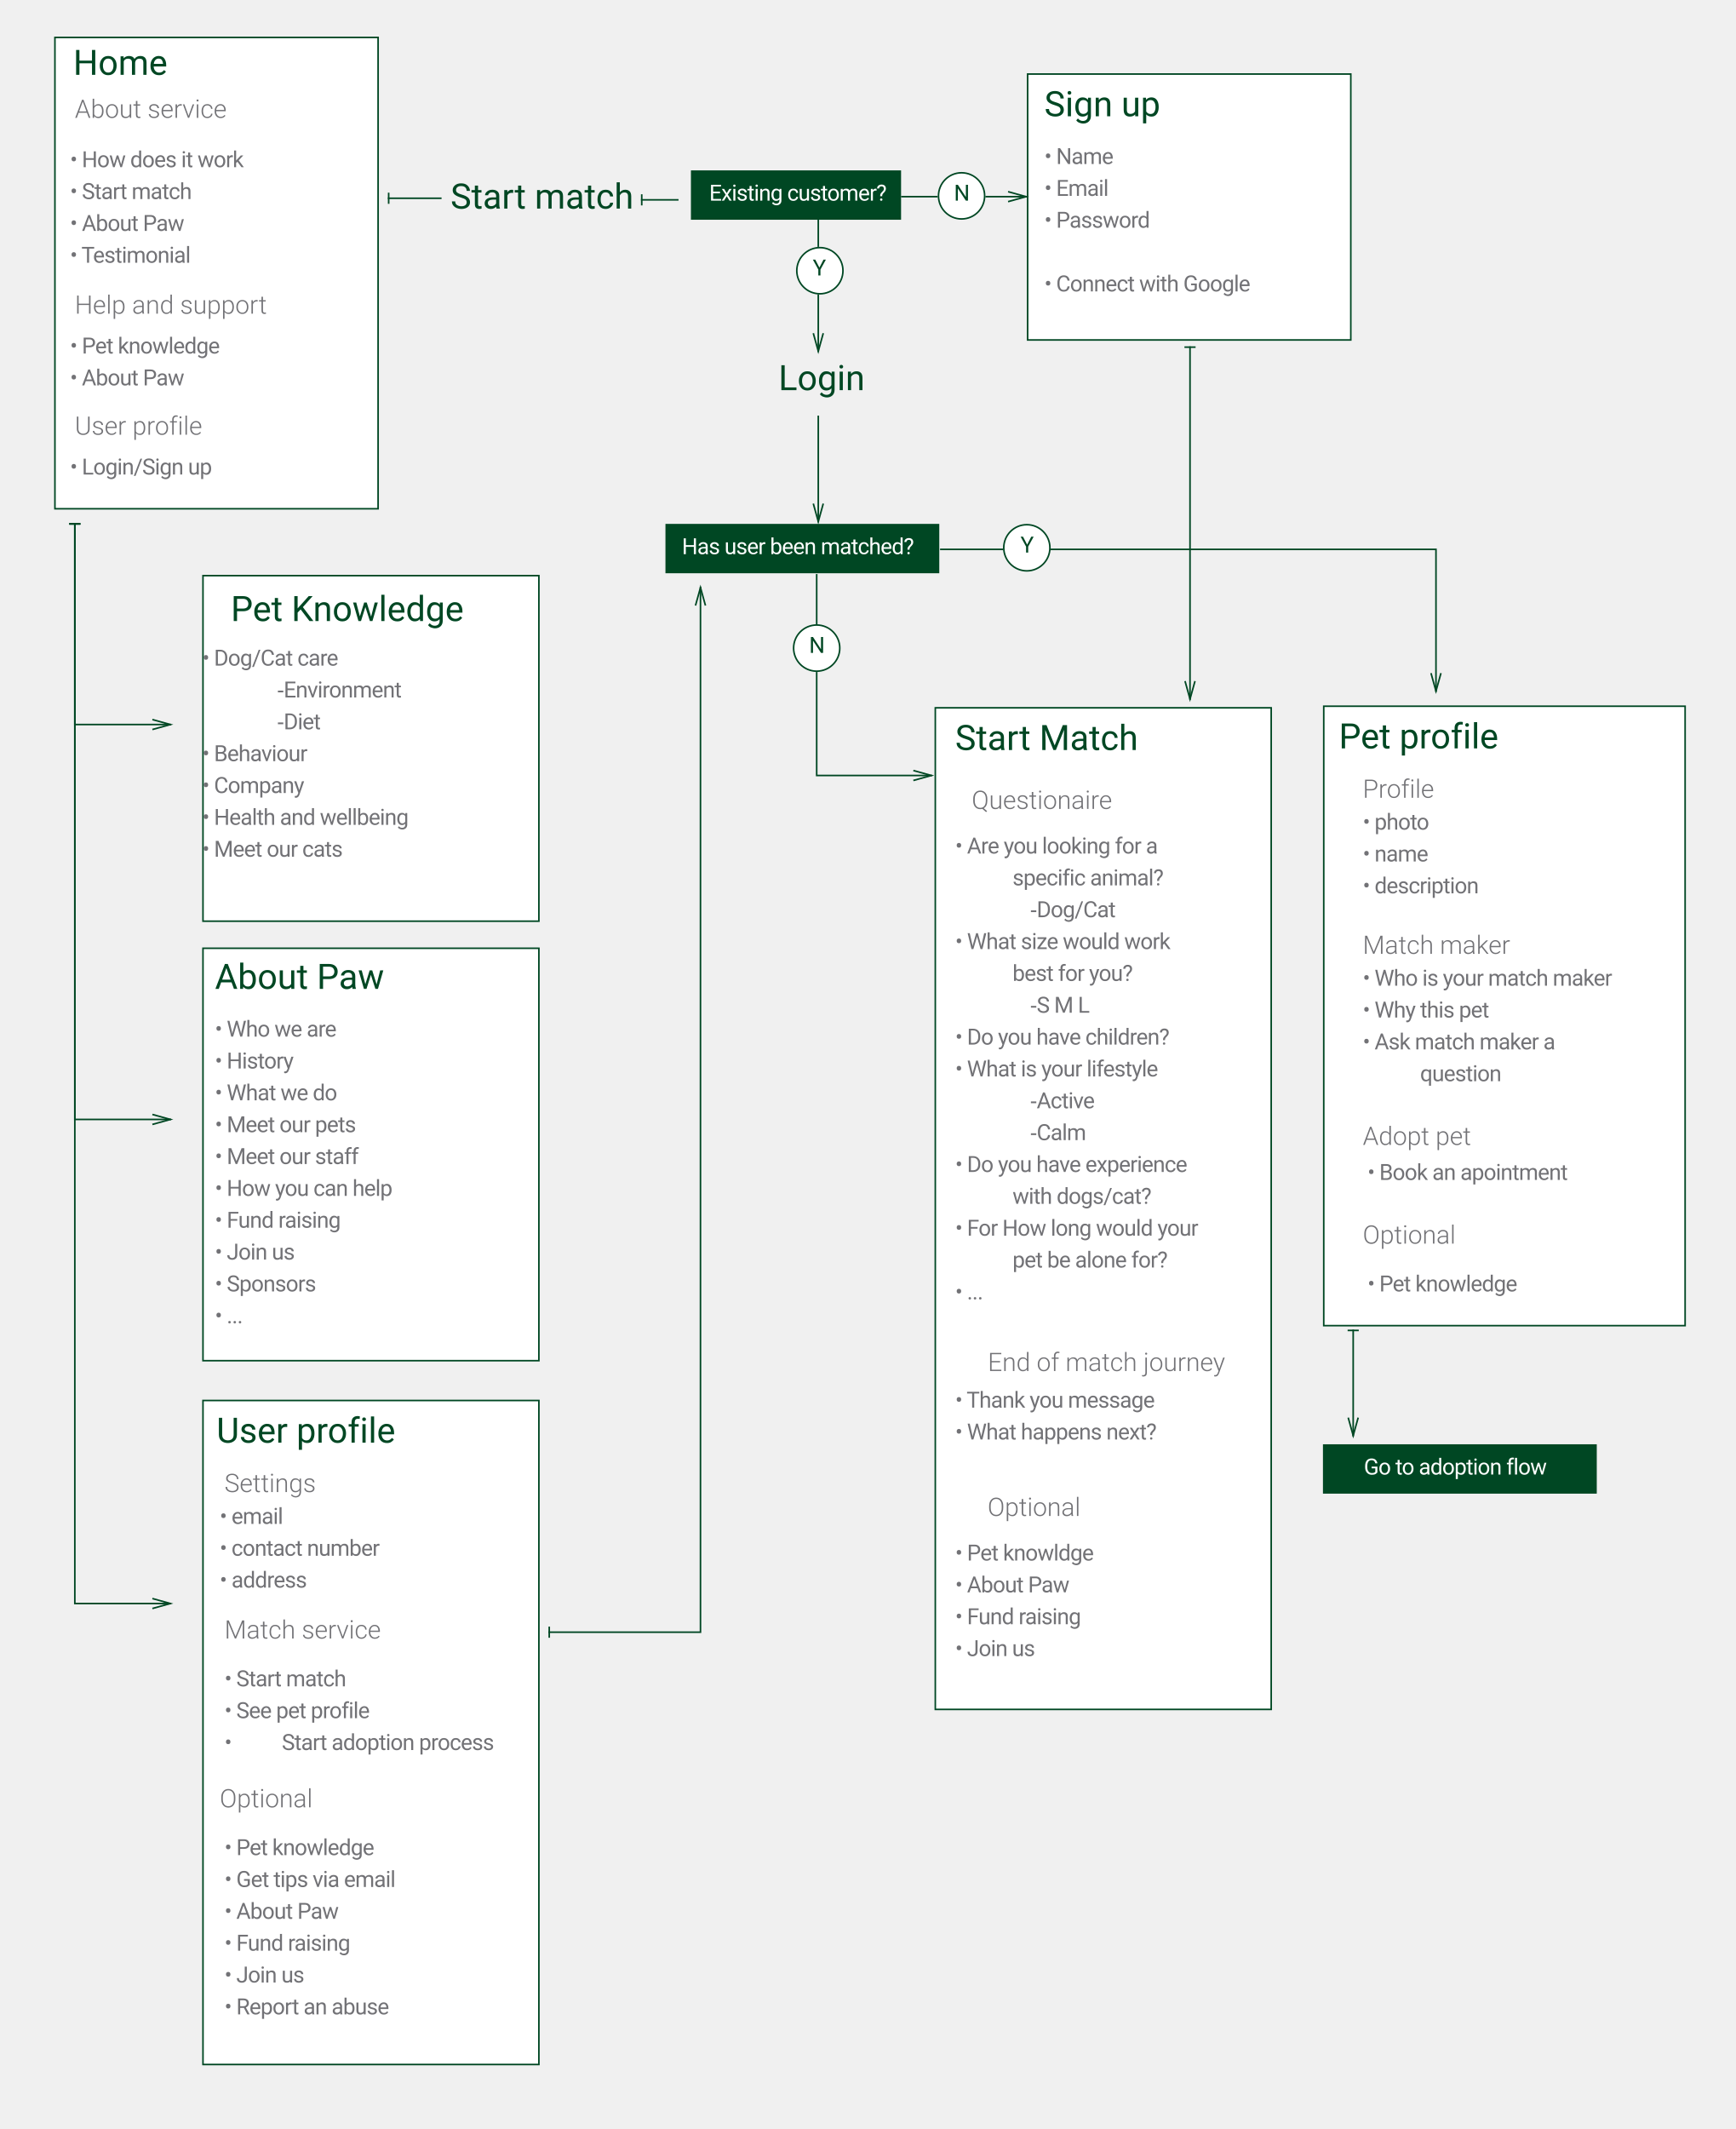
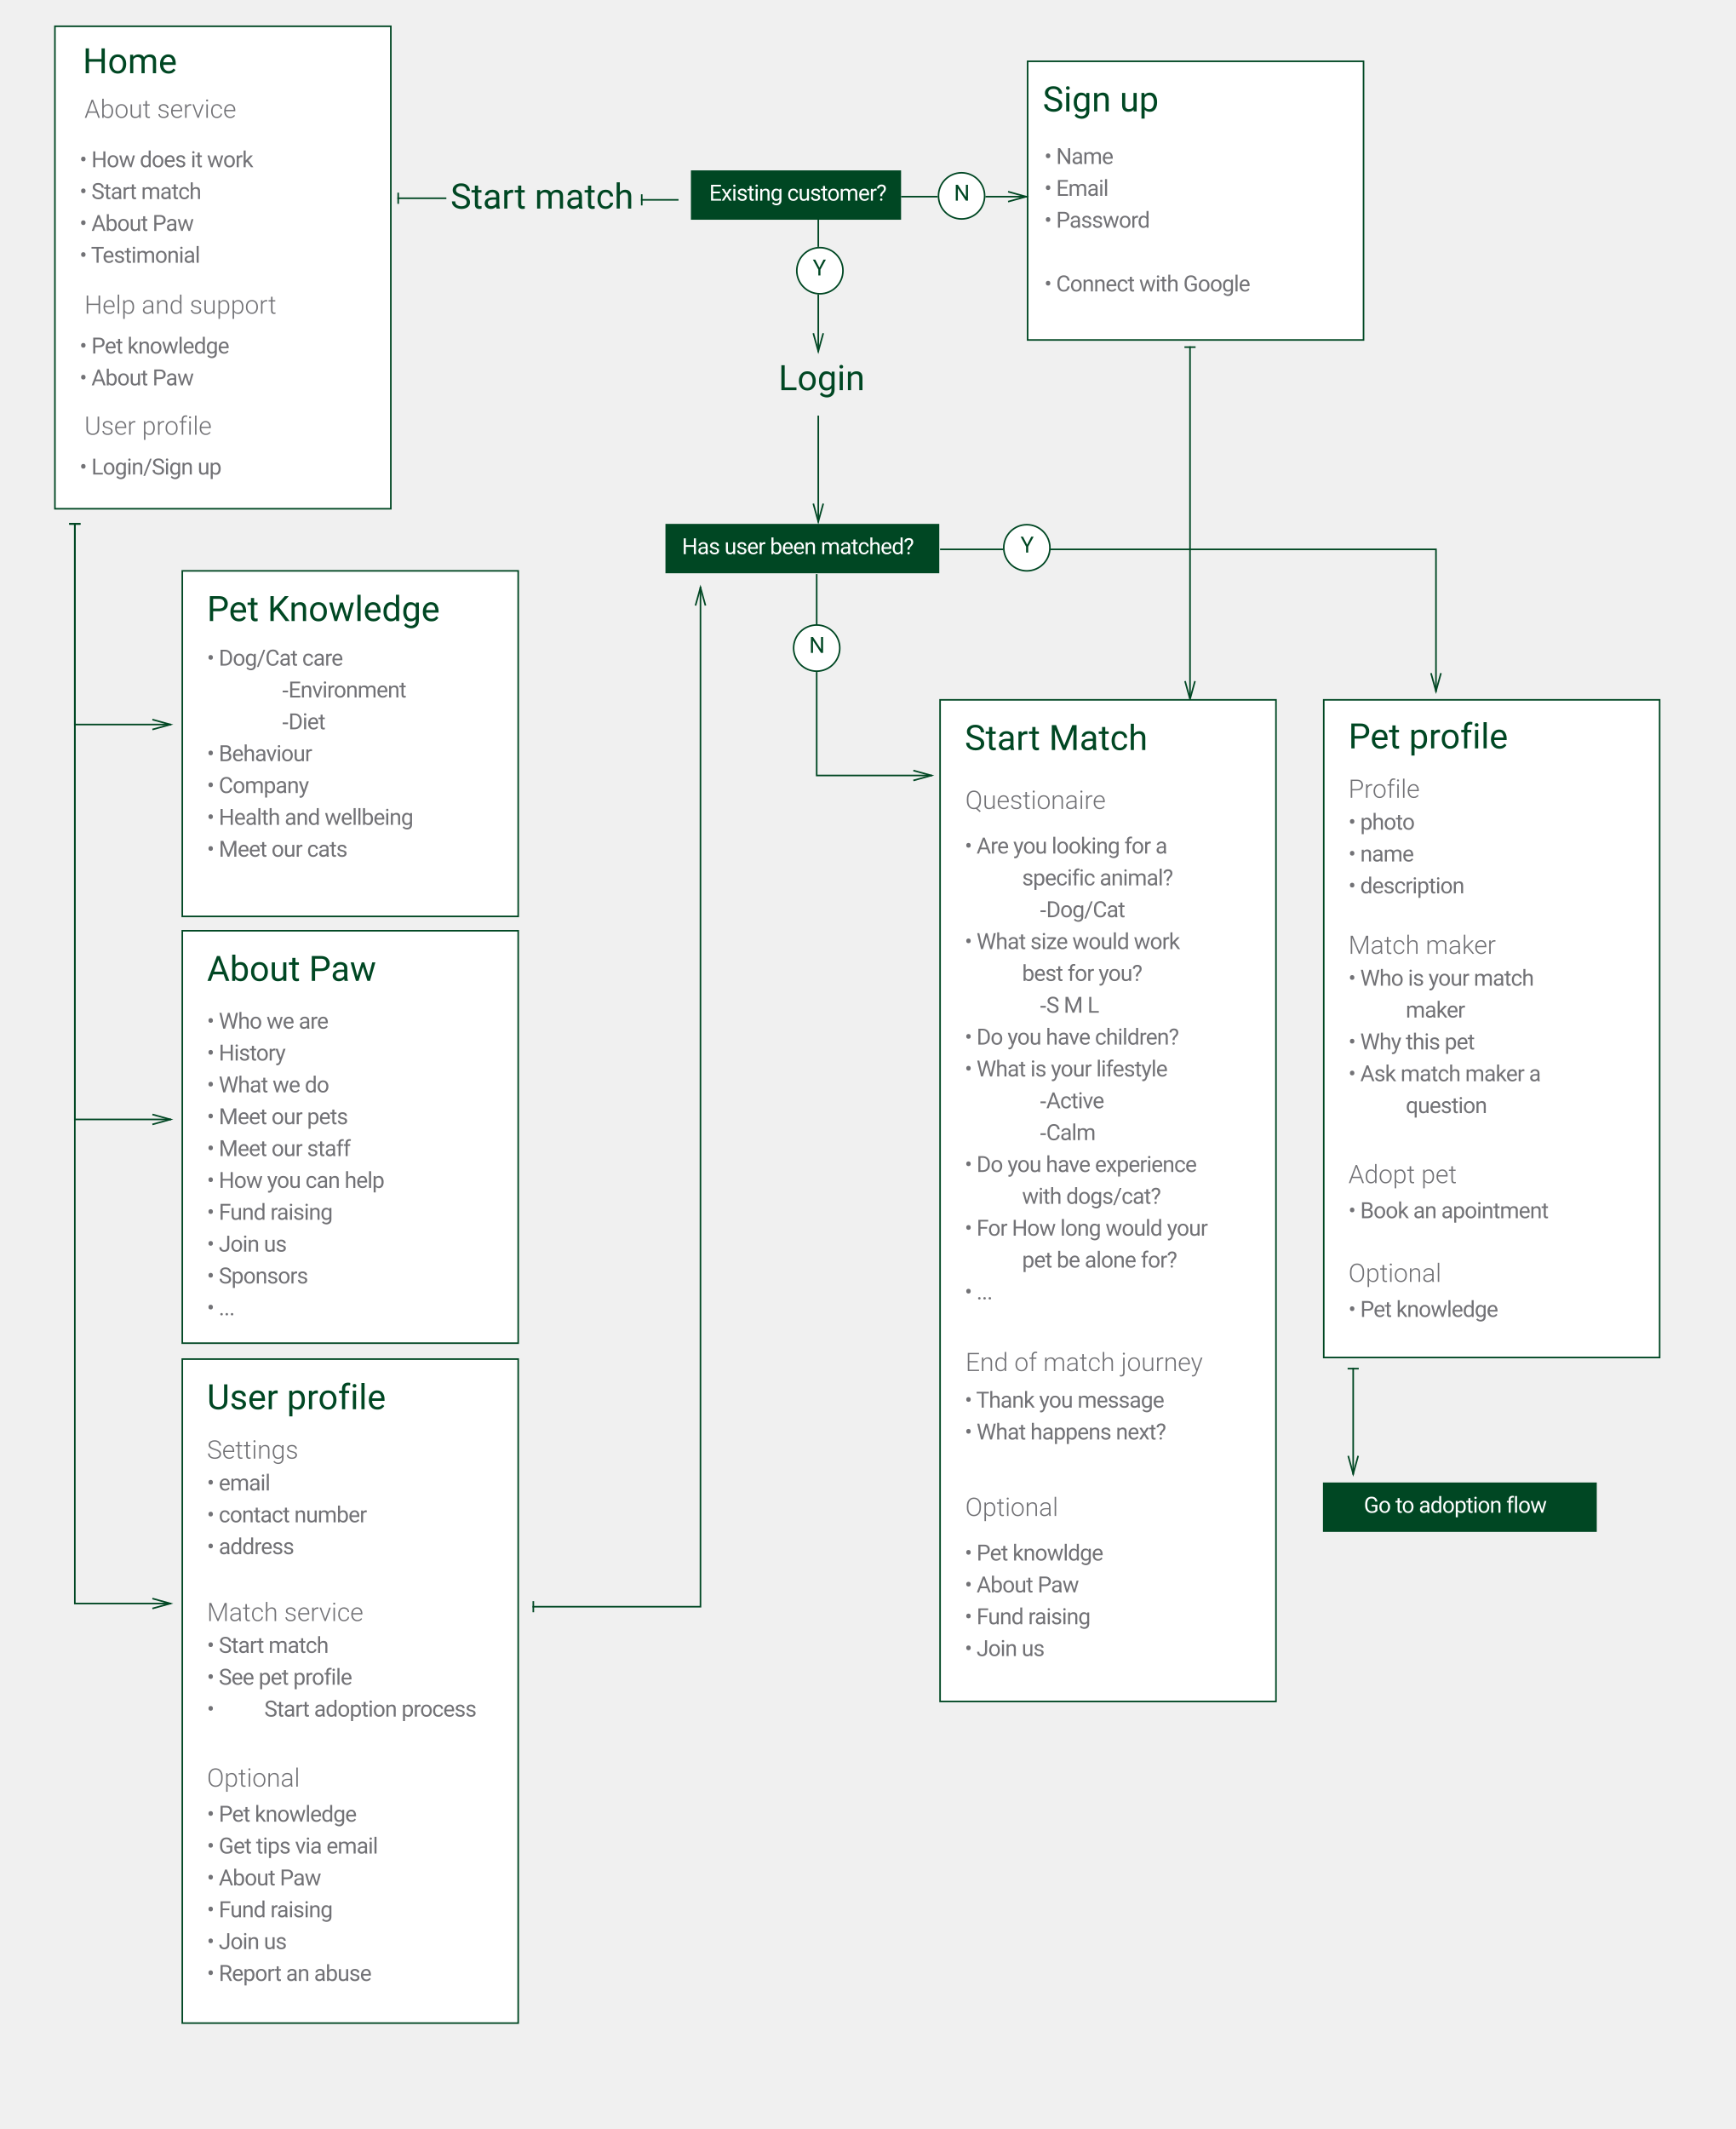
<svg xmlns="http://www.w3.org/2000/svg" xmlns:xlink="http://www.w3.org/1999/xlink" width="1090px" height="1337px" viewBox="0 0 1090 1337" version="1.1">
  <defs>
-     <rect id="path-1" x="34" y="23" width="204" height="297" />
+     <rect id="path-1" x="34" y="16" width="212" height="304" />
    <rect id="path-2" x="0" y="0" width="212" height="218" />
    <rect id="path-3" x="0" y="0" width="212" height="260" />
-     <rect id="path-4" x="0" y="0" width="204" height="168" />
+     <rect id="path-4" x="0" y="0" width="212" height="176" />
    <circle id="path-5" cx="15" cy="15" r="15" />
    <circle id="path-6" cx="15" cy="15" r="15" />
    <circle id="path-7" cx="15" cy="15" r="15" />
    <circle id="path-8" cx="15" cy="15" r="15" />
    <rect id="path-9" x="0" y="0" width="212" height="630" />
    <rect id="path-10" x="0" y="0" width="212" height="418" />
-     <rect id="path-11" x="0" y="0" width="228" height="390" />
+     <rect id="path-11" x="0" y="0" width="212" height="414" />
  </defs>
  <g id="01-Site-Map" stroke="none" stroke-width="1" fill="none" fill-rule="evenodd">
-     <g id="Artboard">
+     <g id="GOOG-map">
      <g id="Rectangle">
        <use fill="#FFFFFF" fill-rule="evenodd" xlink:href="#path-1" />
-         <rect stroke="#004723" stroke-width="1" x="34.5" y="23.5" width="203" height="296" />
+         <rect stroke="#004723" stroke-width="1" x="34.5" y="16.5" width="211" height="303" />
      </g>
      <text id="Home" font-family="Roboto-Regular, Roboto" font-size="22" font-weight="normal" fill="#004723">
-         <tspan x="46" y="47">Home</tspan>
+         <tspan x="52" y="46">Home</tspan>
      </text>
      <text id="•-How-does-it-work-•" font-family="Roboto-Regular, Roboto" font-size="14" font-weight="normal" line-spacing="20" letter-spacing="-0.4" fill="#727276">
-         <tspan x="44" y="105">	•	How does it work</tspan>
-         <tspan x="44" y="125">	•	Start match</tspan>
-         <tspan x="44" y="145">	•	About Paw</tspan>
-         <tspan x="44" y="165">	•	Testimonial</tspan>
-         <tspan x="152.673" y="165" />
+         <tspan x="50" y="105">	•	How does it work</tspan>
+         <tspan x="50" y="125">	•	Start match</tspan>
+         <tspan x="50" y="145">	•	About Paw</tspan>
+         <tspan x="50" y="165">	•	Testimonial</tspan>
+         <tspan x="158.673" y="165" />
      </text>
      <text id="•-Pet-knowledge-•-Ab" font-family="Roboto-Regular, Roboto" font-size="14" font-weight="normal" line-spacing="20" letter-spacing="-0.4" fill="#727276">
-         <tspan x="44" y="222">	•	Pet knowledge</tspan>
-         <tspan x="44" y="242">	•	About Paw</tspan>
-         <tspan x="147.621" y="242" />
+         <tspan x="50" y="222">	•	Pet knowledge</tspan>
+         <tspan x="50" y="242">	•	About Paw</tspan>
+         <tspan x="153.621" y="242" />
      </text>
      <text id="Login/Sign-up" font-family="Roboto-Regular, Roboto" font-size="14" font-weight="normal" line-spacing="20" letter-spacing="-0.4" fill="#727276">
-         <tspan x="44" y="298">	• 	Login/Sign up</tspan>
-       </text>
-       <g id="Group-6" transform="translate(127, 361)">
+         <tspan x="50" y="298">	• 	Login/Sign up</tspan>
+       </text>
+       <g id="Group-6" transform="translate(114, 358)">
        <g id="Rectangle-Copy-2">
          <use fill="#FFFFFF" fill-rule="evenodd" xlink:href="#path-2" />
          <rect stroke="#004723" stroke-width="1" x="0.5" y="0.5" width="211" height="217" />
        </g>
        <text id="Pet-Knowledge" font-family="Roboto-Regular, Roboto" font-size="22" font-weight="normal" fill="#004723">
-           <tspan x="18" y="29">Pet Knowledge</tspan>
+           <tspan x="16" y="32">Pet Knowledge</tspan>
        </text>
        <text id="•-Dog/Cat-care-⁃-Env" font-family="Roboto-Regular, Roboto" font-size="14" font-weight="normal" line-spacing="20" letter-spacing="-0.4" fill="#727276">
-           <tspan x="0" y="57">	•	Dog/Cat care</tspan>
-           <tspan x="0" y="77">	</tspan>
-           <tspan x="47" y="77" font-family="LucidaGrande, Lucida Grande">⁃</tspan>
-           <tspan x="51.153" y="77">	Environment</tspan>
-           <tspan x="0" y="97">	</tspan>
-           <tspan x="47" y="97" font-family="LucidaGrande, Lucida Grande">⁃</tspan>
-           <tspan x="51.153" y="97">	Diet</tspan>
-           <tspan x="0" y="117">	•	Behaviour</tspan>
-           <tspan x="0" y="137">	•	Company</tspan>
-           <tspan x="0" y="157">	•	Health and wellbeing</tspan>
-           <tspan x="0" y="177">	•	Meet our cats</tspan>
-         </text>
-       </g>
-       <g id="Group-7" transform="translate(127, 595)">
+           <tspan x="16" y="60">	•	Dog/Cat care</tspan>
+           <tspan x="16" y="80">	</tspan>
+           <tspan x="63" y="80" font-family="LucidaGrande, Lucida Grande">⁃</tspan>
+           <tspan x="67.153" y="80">	Environment</tspan>
+           <tspan x="16" y="100">	</tspan>
+           <tspan x="63" y="100" font-family="LucidaGrande, Lucida Grande">⁃</tspan>
+           <tspan x="67.153" y="100">	Diet</tspan>
+           <tspan x="16" y="120">	•	Behaviour</tspan>
+           <tspan x="16" y="140">	•	Company</tspan>
+           <tspan x="16" y="160">	•	Health and wellbeing</tspan>
+           <tspan x="16" y="180">	•	Meet our cats</tspan>
+         </text>
+       </g>
+       <g id="Group-7" transform="translate(114, 584)">
        <g id="Rectangle-Copy-3">
          <use fill="#FFFFFF" fill-rule="evenodd" xlink:href="#path-3" />
          <rect stroke="#004723" stroke-width="1" x="0.5" y="0.5" width="211" height="259" />
        </g>
        <text id="About-Paw" font-family="Roboto-Regular, Roboto" font-size="22" font-weight="normal" fill="#004723">
-           <tspan x="8" y="26">About Paw</tspan>
+           <tspan x="16" y="32">About Paw</tspan>
        </text>
        <text id="Who-we-are-History-W" font-family="Roboto-Regular, Roboto" font-size="14" font-weight="normal" line-spacing="20" letter-spacing="-0.4" fill="#727276">
-           <tspan x="8" y="56">	• 	Who we are</tspan>
-           <tspan x="8" y="76">	• 	History</tspan>
-           <tspan x="8" y="96">	• 	What we do</tspan>
-           <tspan x="8" y="116">	• 	Meet our pets</tspan>
-           <tspan x="8" y="136">	• 	Meet our staff</tspan>
-           <tspan x="8" y="156">	• 	How you can help</tspan>
-           <tspan x="8" y="176">	• 	Fund raising</tspan>
-           <tspan x="8" y="196">	• 	Join us</tspan>
-           <tspan x="8" y="216">	• 	Sponsors</tspan>
-           <tspan x="8" y="236">	• 	...</tspan>
-         </text>
-       </g>
-       <g id="Group-4" transform="translate(645, 46)">
+           <tspan x="16" y="62">	• 	Who we are</tspan>
+           <tspan x="16" y="82">	• 	History</tspan>
+           <tspan x="16" y="102">	• 	What we do</tspan>
+           <tspan x="16" y="122">	• 	Meet our pets</tspan>
+           <tspan x="16" y="142">	• 	Meet our staff</tspan>
+           <tspan x="16" y="162">	• 	How you can help</tspan>
+           <tspan x="16" y="182">	• 	Fund raising</tspan>
+           <tspan x="16" y="202">	• 	Join us</tspan>
+           <tspan x="16" y="222">	• 	Sponsors</tspan>
+           <tspan x="16" y="242">	• 	...</tspan>
+         </text>
+       </g>
+       <g id="Group-4" transform="translate(645, 38)">
        <g id="Group-3">
          <g id="Rectangle-Copy-4">
            <use fill="#FFFFFF" fill-rule="evenodd" xlink:href="#path-4" />
-             <rect stroke="#004723" stroke-width="1" x="0.5" y="0.5" width="203" height="167" />
+             <rect stroke="#004723" stroke-width="1" x="0.5" y="0.5" width="211" height="175" />
          </g>
          <text id="Sign-up" font-family="Roboto-Regular, Roboto" font-size="22" font-weight="normal" fill="#004723">
-             <tspan x="11" y="27">Sign up</tspan>
+             <tspan x="10" y="32">Sign up</tspan>
          </text>
          <text id="•-Name-•-Email-•-Pas" font-family="Roboto-Regular, Roboto" font-size="14" font-weight="normal" line-spacing="20" letter-spacing="-0.4" fill="#727276">
-             <tspan x="11" y="57">	• 	Name</tspan>
-             <tspan x="11" y="77">	• 	Email</tspan>
-             <tspan x="11" y="97">	• 	Password</tspan>
-             <tspan x="47" y="117" />
-             <tspan x="11" y="137">	• 	Connect with Google</tspan>
+             <tspan x="11" y="65">	• 	Name</tspan>
+             <tspan x="11" y="85">	• 	Email</tspan>
+             <tspan x="11" y="105">	• 	Password</tspan>
+             <tspan x="47" y="125" />
+             <tspan x="11" y="145">	• 	Connect with Google</tspan>
          </text>
        </g>
      </g>
      <path d="M403.102,125.5 L425.705,125.5" id="Line" stroke="#004723" stroke-linecap="square" />
      <path id="Line-decoration-1" d="M403.102,122.5 L403.102,128.5" stroke="#004723" stroke-linecap="square" />
-       <path d="M244.135,124.5 L276.865,124.5" id="Line-Copy-7" stroke="#004723" stroke-linecap="square" />
-       <path id="Line-Copy-7-decoration-1" d="M244.135,121.5 L244.135,127.5" stroke="#004723" stroke-linecap="square" />
-       <polyline id="Line-Copy-10" stroke="#004723" stroke-linecap="square" points="345 1025 440 1025 440 369" />
-       <path id="Line-Copy-10-decoration-1" d="M345,1022 L345,1028" stroke="#004723" stroke-linecap="square" />
+       <path d="M250.123,124.5 L279.877,124.5" id="Line-Copy-7" stroke="#004723" stroke-linecap="square" />
+       <path id="Line-Copy-7-decoration-1" d="M250.123,121.5 L250.123,127.5" stroke="#004723" stroke-linecap="square" />
+       <polyline id="Line-Copy-10" stroke="#004723" stroke-linecap="square" points="335 1009 440 1009 440 369" />
+       <path id="Line-Copy-10-decoration-1" d="M335,1006 L335,1012" stroke="#004723" stroke-linecap="square" />
      <path id="Line-Copy-10-decoration-2" d="M443,379.8 L440,369 L437,379.8" stroke="#004723" stroke-linecap="square" />
      <path d="M566.5,123.5 L644.5,123.5" id="Line-Copy" stroke="#004723" stroke-linecap="square" />
      <path id="Line-Copy-decoration-1" d="M633.7,126.5 L644.5,123.5 L633.7,120.5" stroke="#004723" stroke-linecap="square" />
      <polyline id="Line-Copy-2" stroke="#004723" stroke-linecap="square" points="591 345 902 345 902 434" />
      <path id="Line-Copy-2-decoration-1" d="M899,423.2 L902,434 L905,423.2" stroke="#004723" stroke-linecap="square" />
      <path d="M514,138 L514,220.538" id="Line-Copy" stroke="#004723" stroke-linecap="square" />
      <path id="Line-Copy-decoration-1" d="M511,209.738 L514,220.538 L517,209.738" stroke="#004723" stroke-linecap="square" />
      <path d="M514,261.5 L514,327.538" id="Line-Copy-6" stroke="#004723" stroke-linecap="square" />
      <path id="Line-Copy-6-decoration-1" d="M511,316.738 L514,327.538 L517,316.738" stroke="#004723" stroke-linecap="square" />
-       <path d="M850,835.5 L850,901.538" id="Line-Copy-9" stroke="#004723" stroke-linecap="square" />
-       <path id="Line-Copy-9-decoration-1" d="M853,835.5 L847,835.5" stroke="#004723" stroke-linecap="square" />
-       <path id="Line-Copy-9-decoration-2" d="M847,890.738 L850,901.538 L853,890.738" stroke="#004723" stroke-linecap="square" />
+       <path d="M850,859.5 L850,925.538" id="Line-Copy-9" stroke="#004723" stroke-linecap="square" />
+       <path id="Line-Copy-9-decoration-1" d="M853,859.5 L847,859.5" stroke="#004723" stroke-linecap="square" />
+       <path id="Line-Copy-9-decoration-2" d="M847,914.738 L850,925.538 L853,914.738" stroke="#004723" stroke-linecap="square" />
      <g id="Group" transform="translate(589, 108)">
        <g id="Oval">
          <use fill="#FFFFFF" fill-rule="evenodd" xlink:href="#path-5" />
          <circle stroke="#004723" stroke-width="1" cx="15" cy="15" r="14.5" />
        </g>
        <text id="N" font-family="Roboto-Regular, Roboto" font-size="14" font-weight="normal" line-spacing="20" letter-spacing="-0.4" fill="#004723">
          <tspan x="10.21" y="18">N</tspan>
        </text>
      </g>
      <g id="Group-Copy" transform="translate(500, 155)">
        <g id="Oval">
          <use fill="#FFFFFF" fill-rule="evenodd" xlink:href="#path-6" />
          <circle stroke="#004723" stroke-width="1" cx="15" cy="15" r="14.5" />
        </g>
        <text id="Y" font-family="Roboto-Regular, Roboto" font-size="14" font-weight="normal" line-spacing="20" letter-spacing="-0.4" fill="#004723">
          <tspan x="10.496" y="18">Y</tspan>
        </text>
      </g>
      <g id="Group-2" transform="translate(434, 107)">
        <rect id="Rectangle-2" fill="#004723" x="0" y="0" width="132" height="31" />
        <text id="Existing-customer?" font-family="Roboto-Regular, Roboto" font-size="14" font-weight="normal" line-spacing="20" letter-spacing="-0.4" fill="#FFFFFF">
          <tspan x="11.476" y="19">Existing customer?</tspan>
        </text>
      </g>
      <path d="M747.5,218 L747.5,439" id="Line-Copy-8" stroke="#004723" stroke-linecap="square" transform="translate(747.5, 328.5) scale(-1, 1) translate(-747.5, -328.5) " />
      <path id="Line-Copy-8-decoration-1" d="M750.5,218 L744.5,218" stroke="#004723" stroke-linecap="square" />
      <path id="Line-Copy-8-decoration-2" d="M744.5,428.2 L747.5,439 L750.5,428.2" stroke="#004723" stroke-linecap="square" />
      <polyline id="Line-Copy-3" stroke="#004723" stroke-linecap="square" points="513 361 513 487 585 487" />
      <path id="Line-Copy-3-decoration-1" d="M574.2,490 L585,487 L574.2,484" stroke="#004723" stroke-linecap="square" />
      <polyline id="Line-Copy-4" stroke="#004723" stroke-linecap="square" points="47 329 47 455 107 455" />
      <path id="Line-Copy-4-decoration-1" d="M50,329 L44,329" stroke="#004723" stroke-linecap="square" />
      <path id="Line-Copy-4-decoration-2" d="M96.2,458 L107,455 L96.2,452" stroke="#004723" stroke-linecap="square" />
      <polyline id="Line-Copy-4" stroke="#004723" stroke-linecap="square" points="47 329 47 703 107 703" />
      <path id="Line-Copy-4-decoration-1" d="M50,329 L44,329" stroke="#004723" stroke-linecap="square" />
      <path id="Line-Copy-4-decoration-2" d="M96.2,706 L107,703 L96.2,700" stroke="#004723" stroke-linecap="square" />
      <polyline id="Line-Copy-4" stroke="#004723" stroke-linecap="square" points="47 329 47 1007 107 1007" />
      <path id="Line-Copy-4-decoration-1" d="M50,329 L44,329" stroke="#004723" stroke-linecap="square" />
      <path id="Line-Copy-4-decoration-2" d="M96.2,1010 L107,1007 L96.2,1004" stroke="#004723" stroke-linecap="square" />
      <g id="Group-Copy-2" transform="translate(498, 392)">
        <g id="Oval">
          <use fill="#FFFFFF" fill-rule="evenodd" xlink:href="#path-7" />
          <circle stroke="#004723" stroke-width="1" cx="15" cy="15" r="14.5" />
        </g>
        <text id="N" font-family="Roboto-Regular, Roboto" font-size="14" font-weight="normal" line-spacing="20" letter-spacing="-0.4" fill="#004723">
          <tspan x="10.21" y="18">N</tspan>
        </text>
      </g>
      <g id="Group-Copy-2" transform="translate(630, 329)">
        <g id="Oval">
          <use fill="#FFFFFF" fill-rule="evenodd" xlink:href="#path-8" />
          <circle stroke="#004723" stroke-width="1" cx="15" cy="15" r="14.5" />
        </g>
        <text id="Y" font-family="Roboto-Regular, Roboto" font-size="14" font-weight="normal" line-spacing="20" letter-spacing="-0.4" fill="#004723">
          <tspan x="10.996" y="18">Y</tspan>
        </text>
      </g>
      <g id="Group-2-Copy" transform="translate(418, 329)">
        <rect id="Rectangle-2" fill="#004723" x="0" y="0" width="172" height="31" />
        <text id="Has-user-been-matche" font-family="Roboto-Regular, Roboto" font-size="14" font-weight="normal" line-spacing="20" letter-spacing="-0.4" fill="#FFFFFF">
          <tspan x="10.332" y="19">Has user been matched?</tspan>
        </text>
      </g>
-       <g id="Group-2-Copy-2" transform="translate(831, 907)">
+       <g id="Group-2-Copy-2" transform="translate(831, 931)">
        <rect id="Rectangle-2" fill="#004723" x="0" y="0" width="172" height="31" />
        <text id="Go-to-adoption-flow" font-family="Roboto-Regular, Roboto" font-size="14" font-weight="normal" line-spacing="20" letter-spacing="-0.4" fill="#FFFFFF">
          <tspan x="25.688" y="19">Go to adoption flow</tspan>
        </text>
      </g>
      <text id="About-service" font-family="Roboto-Light, Roboto" font-size="16" font-weight="300" line-spacing="22" fill="#727276">
-         <tspan x="47" y="74">About service</tspan>
+         <tspan x="53" y="74">About service</tspan>
      </text>
      <text id="Help-and-support" font-family="Roboto-Light, Roboto" font-size="16" font-weight="300" line-spacing="22" fill="#727276">
-         <tspan x="47" y="197">Help and support</tspan>
+         <tspan x="53" y="197">Help and support</tspan>
      </text>
      <text id="User-profile" font-family="Roboto-Light, Roboto" font-size="16" font-weight="300" line-spacing="22" fill="#727276">
-         <tspan x="47" y="273">User profile</tspan>
-       </text>
-       <g id="Group-9" transform="translate(587, 444)">
-         <g id="Group-5">
-           <g id="Rectangle-Copy-5">
-             <use fill="#FFFFFF" fill-rule="evenodd" xlink:href="#path-9" />
-             <rect stroke="#004723" stroke-width="1" x="0.5" y="0.5" width="211" height="629" />
-           </g>
-           <text id="Start-Match" font-family="Roboto-Regular, Roboto" font-size="22" font-weight="normal" fill="#004723">
-             <tspan x="13" y="27">Start Match</tspan>
-           </text>
-           <text id="•-Are-you-looking-fo" font-family="Roboto-Regular, Roboto" font-size="14" font-weight="normal" line-spacing="20" letter-spacing="-0.4" fill="#727276">
-             <tspan x="13" y="92">	•	Are you looking for a </tspan>
-             <tspan x="49" y="112">specific animal?</tspan>
-             <tspan x="13" y="132">	</tspan>
-             <tspan x="60" y="132" font-family="LucidaGrande, Lucida Grande">⁃</tspan>
-             <tspan x="64.153" y="132">	Dog/Cat</tspan>
-             <tspan x="13" y="152">	•	What size would work </tspan>
-             <tspan x="49" y="172">best for you?</tspan>
-             <tspan x="13" y="192">	</tspan>
-             <tspan x="60" y="192" font-family="LucidaGrande, Lucida Grande">⁃</tspan>
-             <tspan x="64.153" y="192">	S M L</tspan>
-             <tspan x="13" y="212">	•	Do you have children?</tspan>
-             <tspan x="13" y="232">	•	What is your lifestyle</tspan>
-             <tspan x="13" y="252">	</tspan>
-             <tspan x="60" y="252" font-family="LucidaGrande, Lucida Grande">⁃</tspan>
-             <tspan x="64.153" y="252">	Active</tspan>
-             <tspan x="13" y="272">	</tspan>
-             <tspan x="60" y="272" font-family="LucidaGrande, Lucida Grande">⁃</tspan>
-             <tspan x="64.153" y="272">	Calm</tspan>
-             <tspan x="13" y="292">	•	Do you have experience </tspan>
-             <tspan x="49" y="312">with dogs/cat?</tspan>
-             <tspan x="13" y="332">	•	For How long would your </tspan>
-             <tspan x="49" y="352">pet be alone for?</tspan>
-             <tspan x="13" y="372">	•	...</tspan>
-           </text>
-           <text id="Optional-Copy" font-family="Roboto-Light, Roboto" font-size="16" font-weight="300" line-spacing="22" fill="#727276">
-             <tspan x="33.336" y="508">Optional</tspan>
-           </text>
-           <text id="End-of-match-journey" font-family="Roboto-Light, Roboto" font-size="16" font-weight="300" line-spacing="22" fill="#727276">
-             <tspan x="33.469" y="417">End of match journey</tspan>
-           </text>
-           <text id="Questionaire" font-family="Roboto-Light, Roboto" font-size="16" font-weight="300" line-spacing="22" fill="#727276">
-             <tspan x="23.367" y="64">Questionaire</tspan>
-           </text>
-           <text id="Thank-you-message-Wh" font-family="Roboto-Regular, Roboto" font-size="14" font-weight="normal" line-spacing="20" letter-spacing="-0.4" fill="#727276">
-             <tspan x="13" y="440">	• 	Thank you message</tspan>
-             <tspan x="13" y="460">	• 	What happens next?</tspan>
-           </text>
-           <text id="Pet-knowldge-About-P" font-family="Roboto-Regular, Roboto" font-size="14" font-weight="normal" line-spacing="20" letter-spacing="-0.4" fill="#727276">
-             <tspan x="13" y="536">	• 	Pet knowldge</tspan>
-             <tspan x="13" y="556">	• 	About Paw</tspan>
-             <tspan x="13" y="576">	• 	Fund raising</tspan>
-             <tspan x="13" y="596">	• 	Join us</tspan>
-           </text>
-         </g>
-       </g>
-       <g id="Group-12" transform="translate(127, 879)">
+         <tspan x="53" y="273">User profile</tspan>
+       </text>
+       <g id="Group-8" transform="translate(590, 439)">
+         <g id="Rectangle-Copy-5">
+           <use fill="#FFFFFF" fill-rule="evenodd" xlink:href="#path-9" />
+           <rect stroke="#004723" stroke-width="1" x="0.5" y="0.5" width="211" height="629" />
+         </g>
+         <text id="Start-Match" font-family="Roboto-Regular, Roboto" font-size="22" font-weight="normal" fill="#004723">
+           <tspan x="16" y="32">Start Match</tspan>
+         </text>
+         <text id="•-Are-you-looking-fo" font-family="Roboto-Regular, Roboto" font-size="14" font-weight="normal" line-spacing="20" letter-spacing="-0.4" fill="#727276">
+           <tspan x="16" y="97">	•	Are you looking for a </tspan>
+           <tspan x="52" y="117">specific animal?</tspan>
+           <tspan x="16" y="137">	</tspan>
+           <tspan x="63" y="137" font-family="LucidaGrande, Lucida Grande">⁃</tspan>
+           <tspan x="67.153" y="137">	Dog/Cat</tspan>
+           <tspan x="16" y="157">	•	What size would work </tspan>
+           <tspan x="52" y="177">best for you?</tspan>
+           <tspan x="16" y="197">	</tspan>
+           <tspan x="63" y="197" font-family="LucidaGrande, Lucida Grande">⁃</tspan>
+           <tspan x="67.153" y="197">	S M L</tspan>
+           <tspan x="16" y="217">	•	Do you have children?</tspan>
+           <tspan x="16" y="237">	•	What is your lifestyle</tspan>
+           <tspan x="16" y="257">	</tspan>
+           <tspan x="63" y="257" font-family="LucidaGrande, Lucida Grande">⁃</tspan>
+           <tspan x="67.153" y="257">	Active</tspan>
+           <tspan x="16" y="277">	</tspan>
+           <tspan x="63" y="277" font-family="LucidaGrande, Lucida Grande">⁃</tspan>
+           <tspan x="67.153" y="277">	Calm</tspan>
+           <tspan x="16" y="297">	•	Do you have experience </tspan>
+           <tspan x="52" y="317">with dogs/cat?</tspan>
+           <tspan x="16" y="337">	•	For How long would your </tspan>
+           <tspan x="52" y="357">pet be alone for?</tspan>
+           <tspan x="16" y="377">	•	...</tspan>
+         </text>
+         <text id="Optional-Copy" font-family="Roboto-Light, Roboto" font-size="16" font-weight="300" line-spacing="22" fill="#727276">
+           <tspan x="16.336" y="513">Optional</tspan>
+         </text>
+         <text id="End-of-match-journey" font-family="Roboto-Light, Roboto" font-size="16" font-weight="300" line-spacing="22" fill="#727276">
+           <tspan x="16.469" y="422">End of match journey</tspan>
+         </text>
+         <text id="Questionaire" font-family="Roboto-Light, Roboto" font-size="16" font-weight="300" line-spacing="22" fill="#727276">
+           <tspan x="16.367" y="69">Questionaire</tspan>
+         </text>
+         <text id="Thank-you-message-Wh" font-family="Roboto-Regular, Roboto" font-size="14" font-weight="normal" line-spacing="20" letter-spacing="-0.4" fill="#727276">
+           <tspan x="16" y="445">	• 	Thank you message</tspan>
+           <tspan x="16" y="465">	• 	What happens next?</tspan>
+         </text>
+         <text id="Pet-knowldge-About-P" font-family="Roboto-Regular, Roboto" font-size="14" font-weight="normal" line-spacing="20" letter-spacing="-0.4" fill="#727276">
+           <tspan x="16" y="541">	• 	Pet knowldge</tspan>
+           <tspan x="16" y="561">	• 	About Paw</tspan>
+           <tspan x="16" y="581">	• 	Fund raising</tspan>
+           <tspan x="16" y="601">	• 	Join us</tspan>
+         </text>
+       </g>
+       <g id="Group-10" transform="translate(114, 853)">
        <text id="Questionaire-Copy" font-family="Roboto-Light, Roboto" font-size="16" font-weight="300" line-spacing="22" fill="#727276">
-           <tspan x="11" y="58">Questionaire</tspan>
+           <tspan x="10" y="63">Questionaire</tspan>
        </text>
        <g id="Rectangle-Copy">
          <use fill="#FFFFFF" fill-rule="evenodd" xlink:href="#path-10" />
          <rect stroke="#004723" stroke-width="1" x="0.5" y="0.5" width="211" height="417" />
        </g>
-         <text id="•-Pet-knowledge-•-Ge" font-family="Roboto-Regular, Roboto" font-size="14" font-weight="normal" line-spacing="20" letter-spacing="-0.4" fill="#727276">
-           <tspan x="14" y="286">	•	Pet knowledge</tspan>
-           <tspan x="14" y="306">	•	Get tips via email</tspan>
-           <tspan x="14" y="326">	•	About Paw</tspan>
-           <tspan x="14" y="346">	•	Fund raising</tspan>
-           <tspan x="14" y="366">	•	Join us</tspan>
-           <tspan x="14" y="386">	•	Report an abuse</tspan>
+         <text id="Pet-knowledge-Get-ti" font-family="Roboto-Regular, Roboto" font-size="14" font-weight="normal" line-spacing="20" letter-spacing="-0.4" fill="#727276">
+           <tspan x="16" y="291">	• 	Pet knowledge</tspan>
+           <tspan x="16" y="311">	• 	Get tips via email</tspan>
+           <tspan x="16" y="331">	• 	About Paw</tspan>
+           <tspan x="16" y="351">	• 	Fund raising</tspan>
+           <tspan x="16" y="371">	• 	Join us</tspan>
+           <tspan x="16" y="391">	• 	Report an abuse</tspan>
        </text>
        <text id="•-Start-match-•-See" font-family="Roboto-Regular, Roboto" font-size="14" font-weight="normal" line-spacing="20" letter-spacing="-0.4" fill="#727276">
-           <tspan x="14" y="180">	•	Start match</tspan>
-           <tspan x="14" y="200">	•	See pet profile</tspan>
-           <tspan x="138.922" y="200" />
-           <tspan x="14" y="220">	•	</tspan>
-           <tspan x="50" y="220">Start adoption process</tspan>
+           <tspan x="16" y="185">	•	Start match</tspan>
+           <tspan x="16" y="205">	•	See pet profile</tspan>
+           <tspan x="140.922" y="205" />
+           <tspan x="16" y="225">	•	</tspan>
+           <tspan x="52" y="225">Start adoption process</tspan>
        </text>
        <text id="User-profile" font-family="Roboto-Regular, Roboto" font-size="22" font-weight="normal" fill="#004723">
-           <tspan x="9" y="27">User profile</tspan>
+           <tspan x="16" y="32">User profile</tspan>
        </text>
        <text id="Match-service" font-family="Roboto-Light, Roboto" font-size="16" font-weight="300" line-spacing="22" fill="#727276">
-           <tspan x="14" y="150">Match service</tspan>
+           <tspan x="16" y="165">Match service</tspan>
        </text>
        <text id="Settings" font-family="Roboto-Light, Roboto" font-size="16" font-weight="300" line-spacing="22" fill="#727276">
-           <tspan x="14" y="58">Settings</tspan>
+           <tspan x="16" y="63">Settings</tspan>
        </text>
        <text id="Optional" font-family="Roboto-Light, Roboto" font-size="16" font-weight="300" line-spacing="22" fill="#727276">
-           <tspan x="11" y="256">Optional</tspan>
+           <tspan x="16" y="269">Optional</tspan>
        </text>
        <text id="email-contact-number" font-family="Roboto-Regular, Roboto" font-size="14" font-weight="normal" line-spacing="20" letter-spacing="-0.4" fill="#727276">
-           <tspan x="11" y="78">	• 	email</tspan>
-           <tspan x="11" y="98">	• 	contact number</tspan>
-           <tspan x="11" y="118">	• 	address</tspan>
-         </text>
-       </g>
-       <g id="Group-8" transform="translate(831, 443)">
+           <tspan x="16" y="83">	• 	email</tspan>
+           <tspan x="16" y="103">	• 	contact number</tspan>
+           <tspan x="16" y="123">	• 	address</tspan>
+         </text>
+       </g>
+       <g id="Group-5" transform="translate(831, 439)">
        <text id="Questionaire-Copy-2" font-family="Roboto-Light, Roboto" font-size="16" font-weight="300" line-spacing="22" fill="#727276">
-           <tspan x="25" y="58">Questionaire</tspan>
+           <tspan x="16" y="62">Questionaire</tspan>
        </text>
        <g id="Rectangle-Copy-6">
          <use fill="#FFFFFF" fill-rule="evenodd" xlink:href="#path-11" />
-           <rect stroke="#004723" stroke-width="1" x="0.5" y="0.5" width="227" height="389" />
+           <rect stroke="#004723" stroke-width="1" x="0.5" y="0.5" width="211" height="413" />
        </g>
        <text id="Pet-profile" font-family="Roboto-Regular, Roboto" font-size="22" font-weight="normal" fill="#004723">
-           <tspan x="10" y="27">Pet profile</tspan>
+           <tspan x="16" y="31">Pet profile</tspan>
        </text>
        <text id="Profile" font-family="Roboto-Light, Roboto" font-size="16" font-weight="300" line-spacing="22" fill="#727276">
-           <tspan x="25" y="58">Profile</tspan>
+           <tspan x="16" y="62">Profile</tspan>
        </text>
        <text id="Match-maker" font-family="Roboto-Light, Roboto" font-size="16" font-weight="300" line-spacing="22" fill="#727276">
-           <tspan x="25" y="156">Match maker</tspan>
-         </text>
-         <g id="Group-11" transform="translate(25, 261)" fill="#727276">
-           <text id="•-Pet-knowledge" font-family="Roboto-Regular, Roboto" font-size="14" font-weight="normal" line-spacing="20" letter-spacing="-0.4">
-             <tspan x="3" y="107">	•	Pet knowledge</tspan>
+           <tspan x="16" y="160">Match maker</tspan>
+         </text>
+         <g id="Group-11" transform="translate(16, 289)" fill="#727276">
+           <text id="Pet-knowledge" font-family="Roboto-Regular, Roboto" font-size="14" font-weight="normal" line-spacing="20" letter-spacing="-0.4">
+             <tspan x="0" y="99">	• 	Pet knowledge</tspan>
          </text>
          <text id="•-Book-an-apointment" font-family="Roboto-Regular, Roboto" font-size="14" font-weight="normal" line-spacing="20" letter-spacing="-0.4">
-             <tspan x="3" y="37">	•	Book an apointment</tspan>
+             <tspan x="0" y="37">	•	Book an apointment</tspan>
          </text>
          <text id="Adopt-pet" font-family="Roboto-Light, Roboto" font-size="16" font-weight="300" line-spacing="22">
            <tspan x="0" y="15">Adopt pet</tspan>
          </text>
          <text id="Optional-Copy-2" font-family="Roboto-Light, Roboto" font-size="16" font-weight="300" line-spacing="22">
            <tspan x="0" y="77">Optional</tspan>
          </text>
        </g>
        <text id="photo-name-descripti" font-family="Roboto-Regular, Roboto" font-size="14" font-weight="normal" line-spacing="20" letter-spacing="-0.4" fill="#727276">
-           <tspan x="25" y="78">	• 	photo</tspan>
-           <tspan x="25" y="98">	• 	name</tspan>
-           <tspan x="25" y="118">	• 	description</tspan>
+           <tspan x="16" y="82">	• 	photo</tspan>
+           <tspan x="16" y="102">	• 	name</tspan>
+           <tspan x="16" y="122">	• 	description</tspan>
        </text>
        <text id="•-Who-is-your-match" font-family="Roboto-Regular, Roboto" font-size="14" font-weight="normal" line-spacing="20" letter-spacing="-0.4" fill="#727276">
-           <tspan x="25" y="176">	• 	Who is your match maker</tspan>
-           <tspan x="25" y="196">	• 	Why this pet</tspan>
-           <tspan x="25" y="216">	• 	Ask match maker a </tspan>
-           <tspan x="61" y="236">question</tspan>
+           <tspan x="16" y="180">	• 	Who is your match </tspan>
+           <tspan x="52" y="200">maker</tspan>
+           <tspan x="16" y="220">	• 	Why this pet</tspan>
+           <tspan x="16" y="240">	• 	Ask match maker a </tspan>
+           <tspan x="52" y="260">question</tspan>
        </text>
      </g>
      <text id="Login" font-family="Roboto-Regular, Roboto" font-size="22" font-weight="normal" fill="#004723">
        <tspan x="489" y="245">Login</tspan>
      </text>
      <text id="Start-match" font-family="Roboto-Regular, Roboto" font-size="22" font-weight="normal" fill="#004723">
        <tspan x="283" y="131">Start match</tspan>
      </text>
    </g>
  </g>
</svg>
